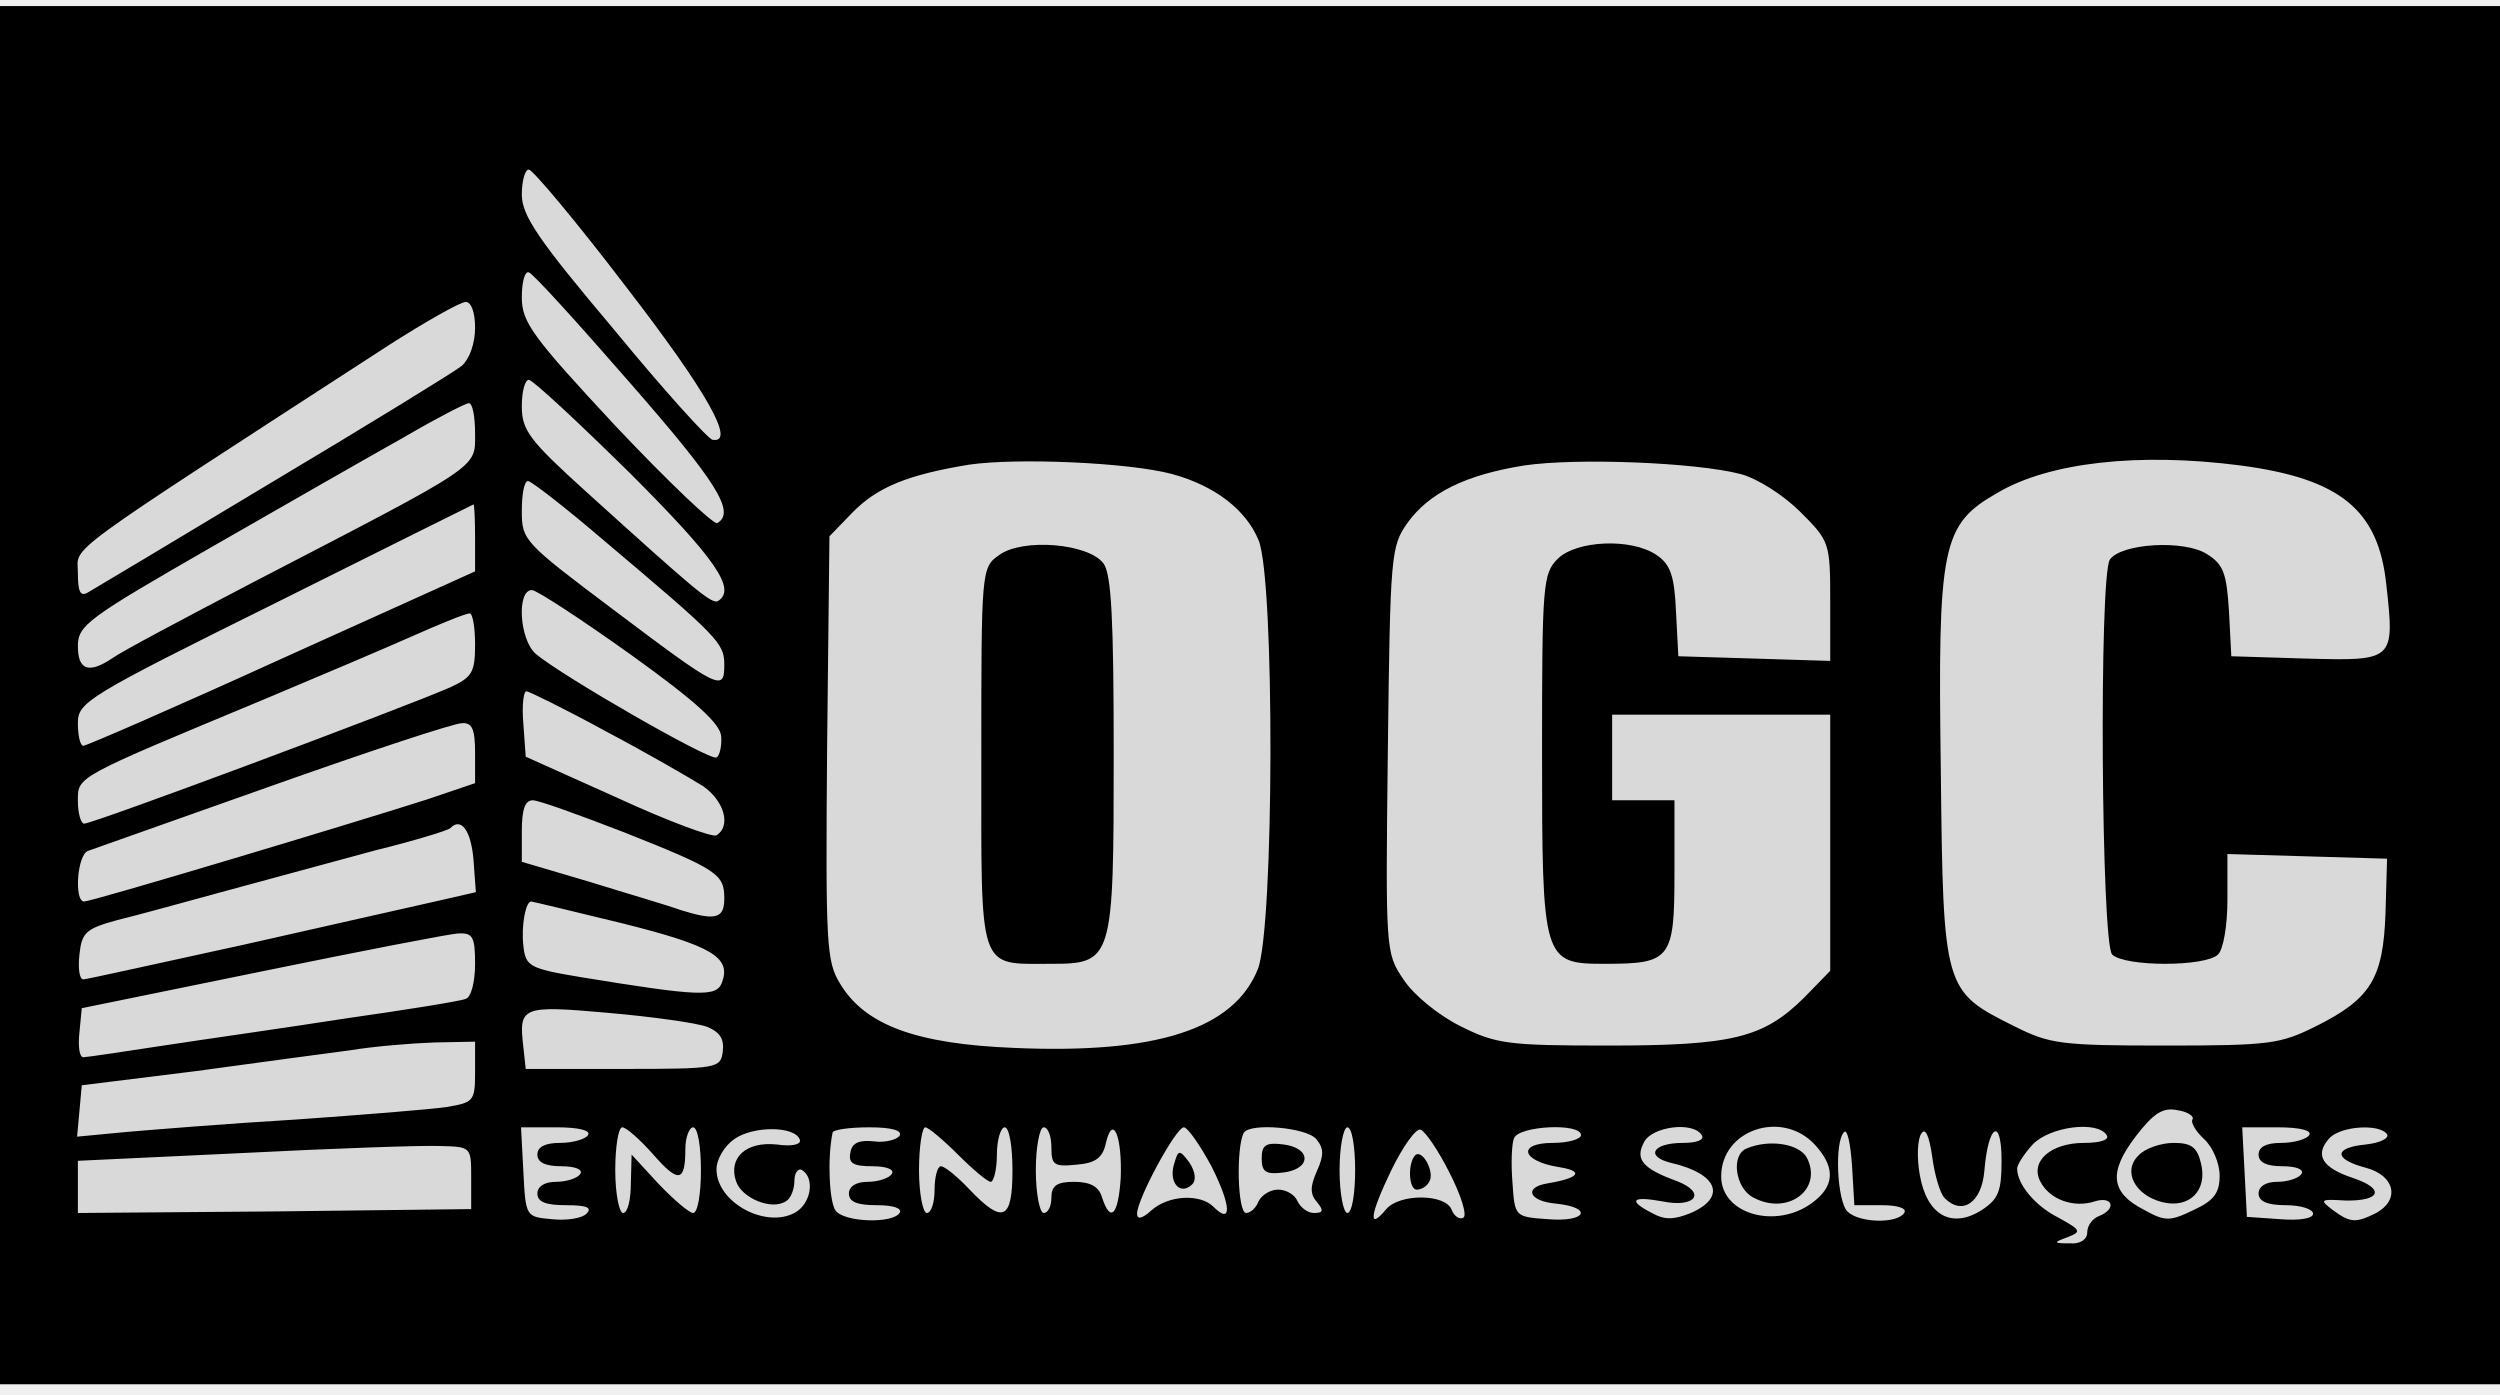
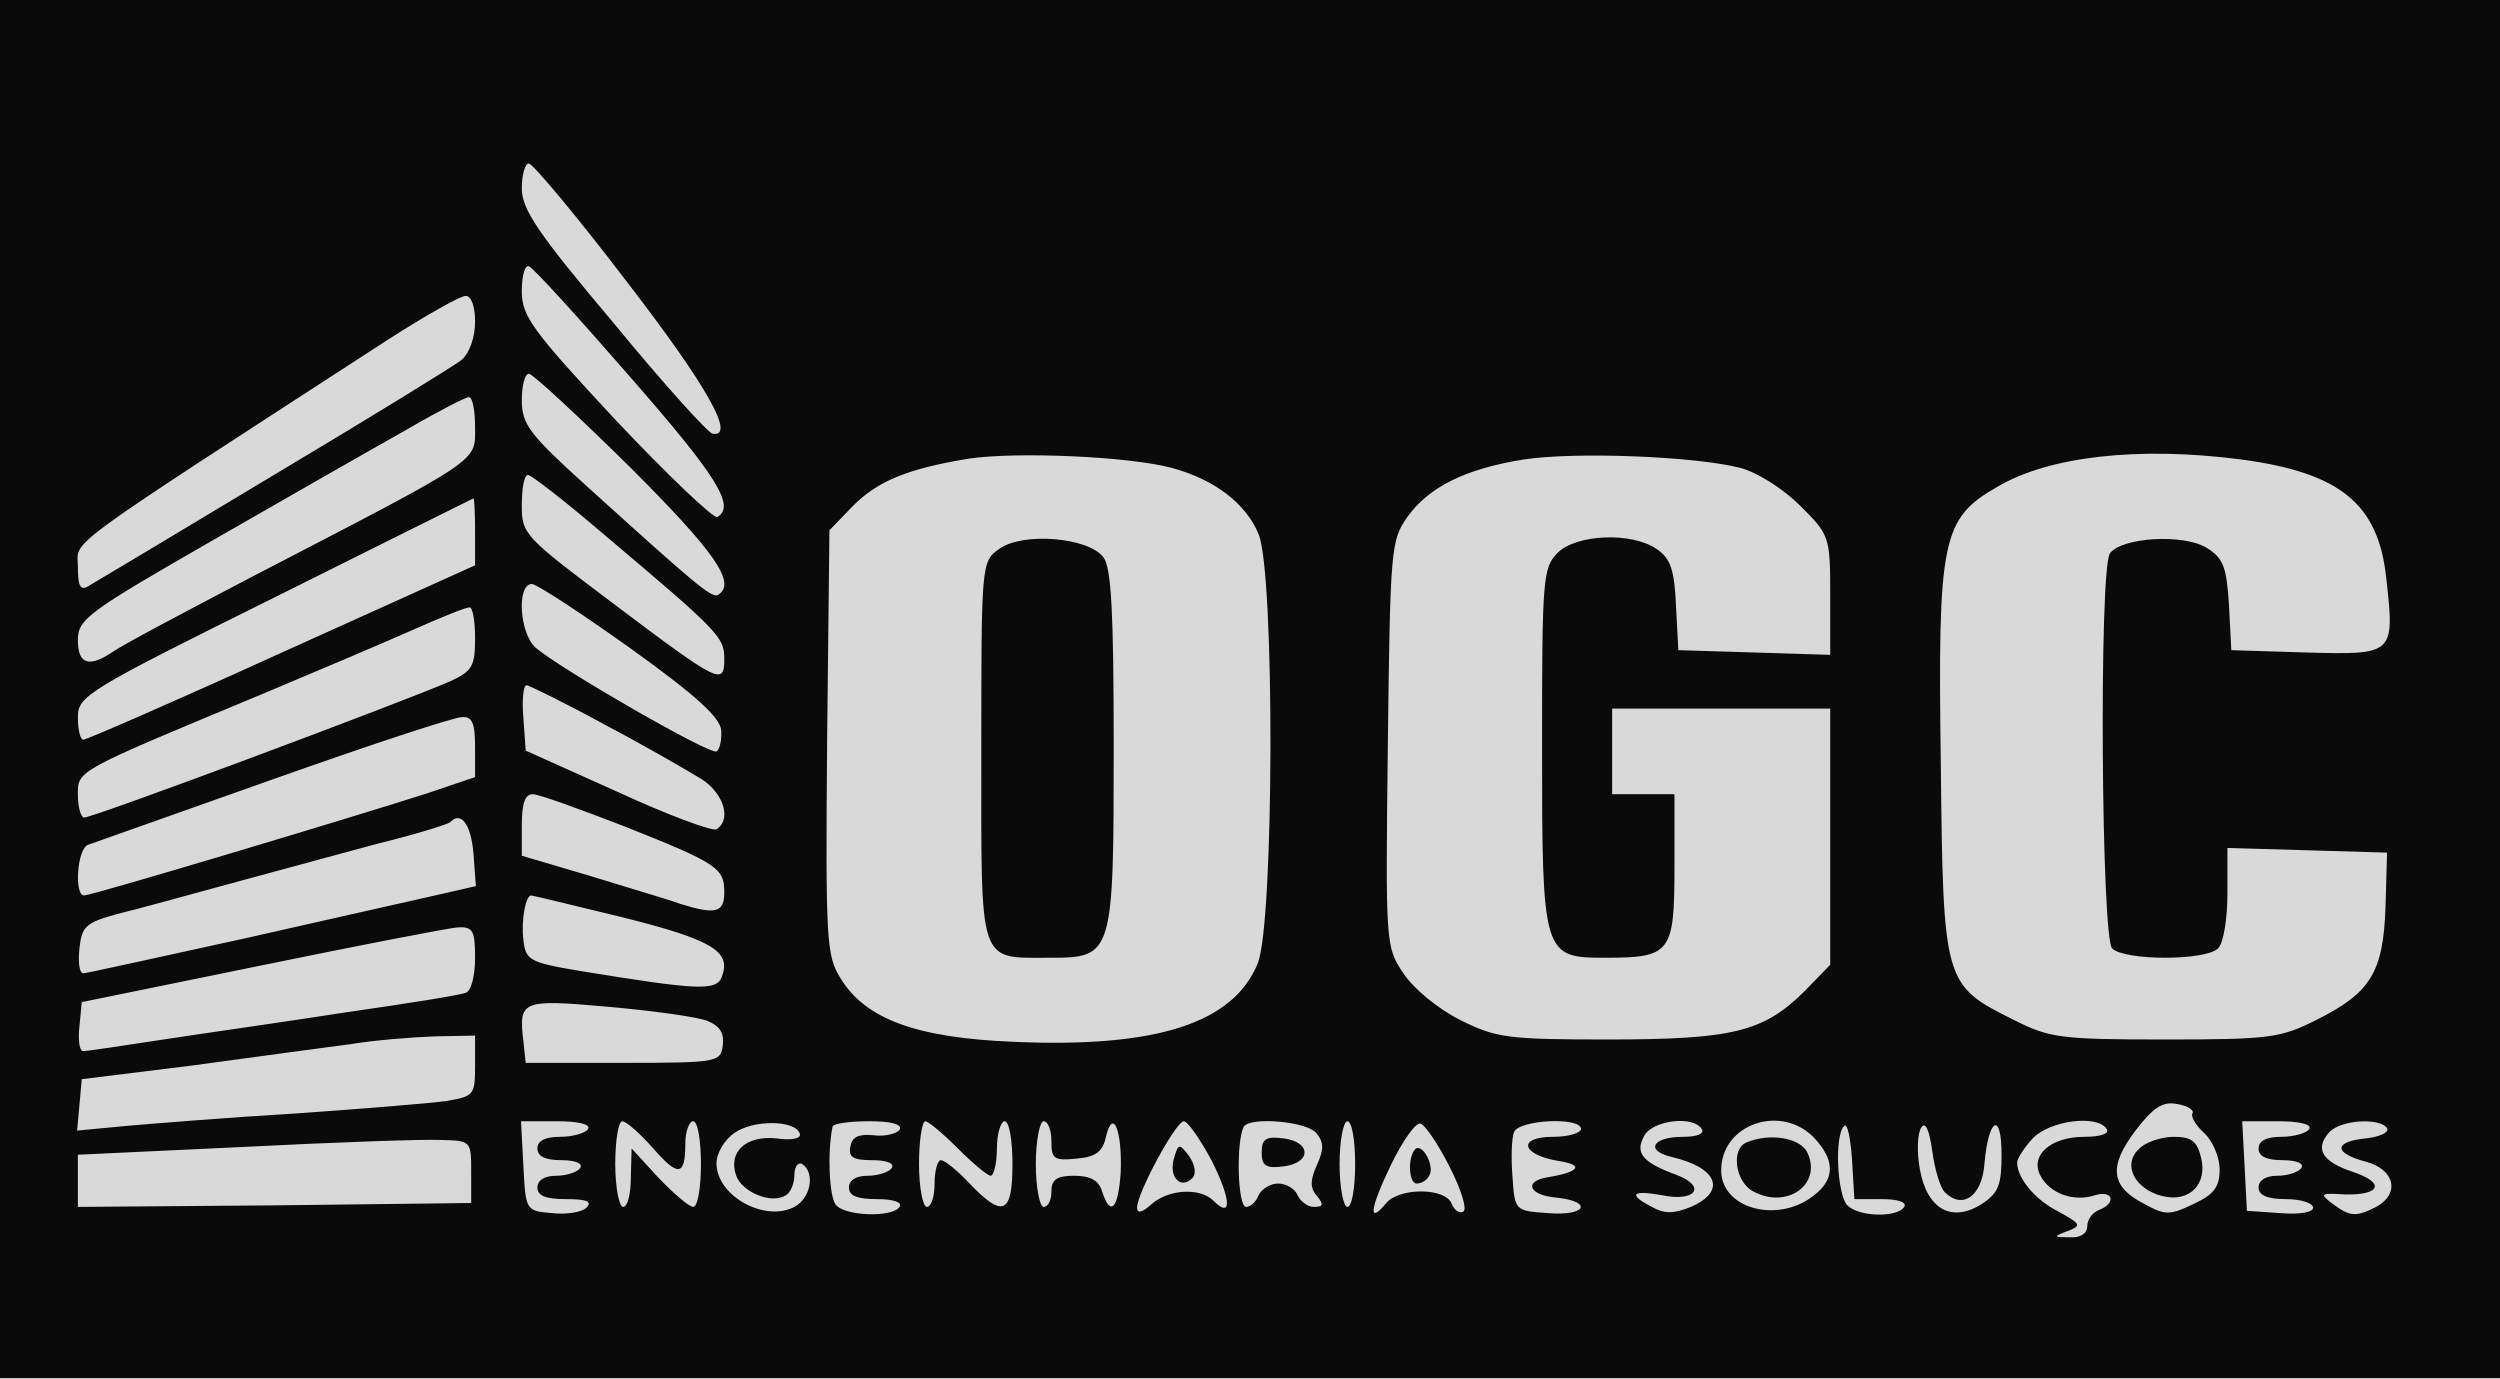
- <svg xmlns="http://www.w3.org/2000/svg" width="156" height="87" viewBox="0 0 156 87" fill="none">
+ <svg xmlns="http://www.w3.org/2000/svg" width="156" height="86" viewBox="0 0 156 86" fill="none">
  <g clip-path="url(#clip0_146_216)">
-     <rect y="0.379" width="156" height="83.085" fill="#D9D9D9" />
-     <path d="M0 43.379V86.379H78H156V43.379V0.379H78H0V43.379ZM39.121 17.968C44.176 24.527 45.925 27.685 44.467 27.442C44.224 27.442 41.406 24.333 38.295 20.543C33.581 14.955 32.561 13.449 32.561 12.137C32.561 11.311 32.755 10.582 32.998 10.582C33.241 10.582 36.011 13.886 39.121 17.968ZM39.316 23.895C44.71 30.066 45.925 31.961 44.759 32.641C44.565 32.787 41.697 30.066 38.441 26.616C33.193 20.98 32.561 20.105 32.561 18.551C32.561 17.579 32.755 16.899 32.998 16.996C33.241 17.044 36.06 20.154 39.316 23.895ZM29.645 20.446C29.645 21.417 29.305 22.389 28.819 22.826C28.333 23.215 23.035 26.47 17.009 30.066C11.032 33.661 5.832 36.771 5.492 36.965C5.006 37.257 4.86 36.917 4.86 35.751C4.86 34.002 3.402 35.07 24.299 21.515C26.583 20.057 28.721 18.842 29.062 18.842C29.402 18.842 29.645 19.474 29.645 20.446ZM39.316 29.531C44.662 34.876 45.974 36.771 44.807 37.5C44.419 37.743 43.252 36.722 36.594 30.698C33.047 27.491 32.561 26.859 32.561 25.353C32.561 24.43 32.755 23.701 32.998 23.701C33.241 23.701 36.06 26.325 39.316 29.531ZM29.645 27.053C29.645 29.24 30.131 28.9 15.794 36.334C11.518 38.569 7.581 40.658 7.047 41.047C5.54 42.067 4.86 41.824 4.86 40.318C4.86 39.006 5.492 38.569 13.267 34.099C17.835 31.475 23.279 28.365 25.271 27.248C27.264 26.082 29.062 25.159 29.256 25.159C29.499 25.159 29.645 26.033 29.645 27.053ZM73.14 29.58C75.813 30.309 77.757 31.815 78.535 33.71C79.555 36.139 79.507 57.955 78.486 60.482C76.979 64.223 72.168 65.778 63.275 65.389C57.2 65.146 53.992 63.98 52.437 61.405C51.563 59.996 51.514 59.024 51.611 46.683L51.757 33.467L53.166 32.009C54.721 30.406 56.617 29.629 60.456 28.997C63.421 28.56 70.419 28.851 73.14 29.58ZM108.617 29.58C109.686 29.872 111.29 30.892 112.359 31.961C114.157 33.759 114.206 33.856 114.206 37.5V41.241L109.492 41.095L104.729 40.95L104.583 38.18C104.486 35.945 104.243 35.216 103.368 34.633C101.813 33.564 98.363 33.71 97.196 34.876C96.273 35.799 96.224 36.48 96.224 46.926C96.224 59.996 96.273 60.142 100.161 60.142C104.243 60.142 104.486 59.85 104.486 54.554V49.938H102.542H100.598V47.266V44.594H107.402H114.206V52.611V60.579L112.553 62.279C110.026 64.757 108.131 65.243 100.355 65.243C94.086 65.243 93.357 65.146 91.121 64.029C89.761 63.348 88.206 62.085 87.574 61.113C86.456 59.461 86.456 59.316 86.602 46.78C86.748 34.585 86.796 34.099 87.817 32.641C89.178 30.746 91.462 29.629 95.106 29.046C98.363 28.56 105.798 28.851 108.617 29.58ZM139.817 29.046C146.037 29.872 148.419 31.815 148.905 36.48C149.439 41.241 149.391 41.241 143.899 41.095L139.234 40.95L139.088 38.131C138.942 35.799 138.748 35.216 137.727 34.585C136.318 33.661 132.333 33.904 131.652 34.925C130.972 36.042 131.118 58.878 131.798 59.559C132.576 60.336 137.63 60.336 138.407 59.559C138.748 59.218 138.991 57.712 138.991 56.157V53.291L143.996 53.437L148.953 53.582L148.856 56.983C148.71 61.065 147.933 62.328 144.531 64.029C142.295 65.146 141.664 65.243 135.103 65.243C128.542 65.243 127.91 65.146 125.675 64.029C121.301 61.842 121.252 61.794 121.107 48.092C120.912 34.002 121.155 32.738 124.654 30.746C127.862 28.851 133.45 28.22 139.817 29.046ZM37.664 33.71C44.856 39.783 45.196 40.123 45.196 41.484C45.196 43.185 44.905 43.039 38.198 37.986C32.706 33.856 32.561 33.71 32.561 31.912C32.561 30.843 32.706 30.017 32.95 30.017C33.144 30.017 35.282 31.669 37.664 33.71ZM29.645 33.564V35.654L17.593 41.095C10.983 44.108 5.394 46.537 5.2 46.537C5.006 46.537 4.86 45.906 4.86 45.128C4.86 43.816 5.394 43.476 17.155 37.646C23.862 34.293 29.451 31.523 29.548 31.475C29.596 31.475 29.645 32.398 29.645 33.564ZM39.364 40.852C43.495 43.816 44.953 45.177 45.002 45.954C45.05 46.537 44.905 47.169 44.71 47.266C44.322 47.509 35.039 42.164 33.435 40.804C32.415 39.929 32.221 36.82 33.193 36.82C33.484 36.82 36.303 38.666 39.364 40.852ZM29.645 40.221C29.645 41.97 29.451 42.261 28.09 42.893C25.077 44.205 5.832 51.396 5.249 51.396C5.054 51.396 4.86 50.764 4.86 49.987C4.86 48.432 4.617 48.578 16.523 43.622C19.877 42.213 24.008 40.464 25.757 39.686C27.506 38.909 29.062 38.277 29.305 38.277C29.499 38.277 29.645 39.152 29.645 40.221ZM37.858 45.663C40.434 47.023 43.106 48.578 43.884 49.064C45.196 49.987 45.634 51.542 44.71 52.125C44.467 52.27 41.697 51.25 38.538 49.792L32.804 47.217L32.658 45.177C32.561 44.059 32.658 43.136 32.852 43.136C32.998 43.136 35.282 44.254 37.858 45.663ZM29.645 46.974V48.869L26.632 49.89C21.772 51.444 5.735 56.255 5.249 56.255C4.617 56.255 4.811 53.339 5.492 53.096C5.783 52.999 10.983 51.153 17.009 49.015C23.035 46.877 28.333 45.128 28.819 45.128C29.451 45.08 29.645 45.468 29.645 46.974ZM38.927 51.93C44.807 54.263 45.196 54.554 45.196 56.06C45.196 57.324 44.662 57.469 42.475 56.789C41.697 56.498 39.17 55.769 36.837 55.04L32.561 53.777V51.882C32.561 50.521 32.755 49.938 33.241 49.938C33.63 49.938 36.157 50.861 38.927 51.93ZM29.548 53.679L29.694 55.672L27.361 56.206C26.097 56.498 20.654 57.712 15.308 58.927C9.963 60.093 5.394 61.113 5.2 61.113C4.957 61.113 4.86 60.433 4.957 59.559C5.103 58.198 5.346 57.955 7.29 57.421C8.505 57.129 11.664 56.255 14.336 55.526C17.009 54.797 21.14 53.679 23.473 53.048C25.854 52.465 27.895 51.833 28.09 51.687C28.77 50.959 29.402 51.833 29.548 53.679ZM38.83 57.615C44.467 59.024 45.634 59.753 45.05 61.308C44.71 62.231 43.641 62.182 36.206 60.968C32.998 60.433 32.804 60.287 32.658 59.024C32.512 57.761 32.804 56.255 33.144 56.255C33.241 56.255 35.817 56.886 38.83 57.615ZM29.645 60.142C29.645 61.259 29.402 62.231 29.062 62.328C28.721 62.474 25.368 63.008 21.626 63.543C17.884 64.126 12.733 64.855 10.206 65.243C7.678 65.632 5.394 65.972 5.2 65.972C4.957 65.972 4.86 65.292 4.957 64.417L5.103 62.911L16.28 60.627C22.452 59.364 27.944 58.295 28.576 58.247C29.499 58.198 29.645 58.441 29.645 60.142ZM44.127 64.077C44.953 64.417 45.196 64.855 45.099 65.632C44.953 66.652 44.807 66.701 38.879 66.701H32.804L32.658 65.341C32.366 62.814 32.512 62.717 37.955 63.203C40.725 63.446 43.495 63.834 44.127 64.077ZM29.645 66.895C29.645 68.742 29.548 68.79 27.847 69.082C26.826 69.228 22.598 69.568 18.467 69.859C14.336 70.102 9.574 70.491 7.873 70.636L4.811 70.928L4.957 69.325L5.103 67.721L12.149 66.847C16.037 66.312 20.411 65.729 21.869 65.535C23.327 65.292 25.708 65.097 27.118 65.049L29.645 65V66.895ZM136.804 69.859C136.707 70.053 136.998 70.588 137.533 71.074C138.067 71.56 138.505 72.58 138.505 73.357C138.505 74.426 138.164 74.912 136.901 75.495C135.394 76.224 135.103 76.224 133.791 75.495C131.701 74.426 131.555 73.163 133.256 70.928C134.374 69.47 134.957 69.082 135.88 69.276C136.512 69.373 136.95 69.665 136.804 69.859ZM36.692 70.831C36.546 71.074 35.768 71.317 34.942 71.317C34.019 71.317 33.533 71.56 33.533 72.046C33.533 72.531 34.019 72.774 35.039 72.774C35.865 72.774 36.4 72.969 36.206 73.26C36.06 73.503 35.379 73.746 34.699 73.746C33.97 73.746 33.533 74.038 33.533 74.475C33.533 75.009 34.067 75.204 35.331 75.204C36.594 75.204 36.983 75.35 36.594 75.738C36.303 76.03 35.331 76.175 34.456 76.078C32.804 75.933 32.804 75.933 32.658 73.115L32.512 70.345H34.748C36.108 70.345 36.886 70.539 36.692 70.831ZM40.725 71.997C42.329 73.843 42.766 73.795 42.766 71.706C42.766 70.977 43.009 70.345 43.252 70.345C43.544 70.345 43.738 71.56 43.738 73.017C43.738 74.475 43.544 75.69 43.252 75.69C43.009 75.69 42.037 74.864 41.065 73.843L39.413 72.046L39.364 73.843C39.364 74.864 39.17 75.69 38.879 75.69C38.636 75.69 38.392 74.475 38.392 73.017C38.392 71.56 38.587 70.345 38.83 70.345C39.073 70.345 39.899 71.074 40.725 71.997ZM49.91 71.122C50.008 71.414 49.424 71.56 48.452 71.414C46.557 71.22 45.439 72.24 45.925 73.698C46.265 74.766 48.161 75.544 49.035 74.961C49.327 74.815 49.57 74.232 49.57 73.698C49.57 73.163 49.813 72.872 50.056 73.017C50.882 73.552 50.591 75.155 49.57 75.69C47.723 76.661 44.71 75.009 44.71 72.969C44.71 72.337 45.196 71.511 45.828 71.074C46.994 70.248 49.619 70.248 49.91 71.122ZM56.131 70.879C55.936 71.122 55.208 71.317 54.527 71.22C53.604 71.122 53.166 71.317 53.069 71.9C52.923 72.58 53.215 72.774 54.43 72.774C55.305 72.774 55.839 72.969 55.645 73.26C55.499 73.503 54.819 73.746 54.138 73.746C53.409 73.746 52.972 74.038 52.972 74.475C52.972 75.009 53.507 75.204 54.721 75.204C55.742 75.204 56.325 75.398 56.131 75.69C55.694 76.37 52.68 76.273 52.146 75.544C51.757 75.058 51.611 72.337 51.951 70.685C51.951 70.491 53.021 70.345 54.236 70.345C55.645 70.345 56.325 70.539 56.131 70.879ZM59.776 72.046C60.699 72.969 61.622 73.746 61.817 73.746C62.011 73.746 62.206 72.969 62.206 72.046C62.206 71.122 62.449 70.345 62.692 70.345C62.983 70.345 63.178 71.56 63.178 73.017C63.178 76.127 62.594 76.418 60.505 74.232C59.727 73.406 58.95 72.774 58.706 72.774C58.512 72.774 58.318 73.406 58.318 74.232C58.318 75.009 58.123 75.69 57.832 75.69C57.589 75.69 57.346 74.475 57.346 73.017C57.346 71.56 57.54 70.345 57.735 70.345C57.929 70.345 58.852 71.122 59.776 72.046ZM65.608 71.608C65.608 72.677 65.753 72.823 67.163 72.677C68.378 72.58 68.815 72.24 69.009 71.317C69.447 69.47 70.03 70.928 69.933 73.503C69.787 75.787 69.301 76.37 68.766 74.718C68.572 74.038 68.037 73.746 67.017 73.746C65.948 73.746 65.608 73.989 65.608 74.718C65.608 75.252 65.413 75.69 65.121 75.69C64.879 75.69 64.635 74.475 64.635 73.017C64.635 71.56 64.879 70.345 65.121 70.345C65.413 70.345 65.608 70.928 65.608 71.608ZM75.619 72.823C76.834 75.252 76.882 76.467 75.716 75.301C74.89 74.475 72.897 74.572 71.828 75.544C71.293 76.03 70.953 76.127 70.953 75.738C70.953 74.815 73.383 70.345 73.869 70.345C74.112 70.345 74.89 71.463 75.619 72.823ZM82.131 71.074C82.617 71.657 82.617 72.094 82.179 73.066C81.742 74.038 81.742 74.523 82.179 75.009C82.617 75.544 82.568 75.69 81.985 75.69C81.596 75.69 81.159 75.35 80.965 74.961C80.819 74.572 80.284 74.232 79.749 74.232C79.263 74.232 78.729 74.572 78.535 74.961C78.389 75.35 78.049 75.69 77.757 75.69C77.222 75.69 77.125 71.608 77.611 70.685C78 70.053 81.499 70.345 82.131 71.074ZM84.561 73.017C84.561 74.475 84.366 75.69 84.075 75.69C83.832 75.69 83.589 74.475 83.589 73.017C83.589 71.56 83.832 70.345 84.075 70.345C84.366 70.345 84.561 71.56 84.561 73.017ZM90.441 73.163C91.17 74.572 91.559 75.835 91.316 75.981C91.073 76.127 90.733 75.884 90.587 75.495C90.198 74.475 87.331 74.475 86.505 75.447C85.338 76.856 85.484 75.787 86.796 73.066C87.525 71.56 88.351 70.394 88.643 70.491C88.935 70.588 89.761 71.803 90.441 73.163ZM98.654 70.831C98.654 71.074 97.877 71.317 96.905 71.317C94.669 71.317 94.912 72.434 97.245 72.823C98.849 73.066 98.606 73.503 96.564 73.843C95.058 74.086 95.398 74.961 97.099 75.107C99.432 75.35 98.994 76.273 96.613 76.078C94.523 75.933 94.523 75.933 94.378 73.795C94.28 72.629 94.329 71.365 94.475 71.025C94.766 70.248 98.654 70.053 98.654 70.831ZM106.187 70.831C106.381 71.122 105.895 71.317 105.021 71.317C103.077 71.317 102.639 72.191 104.34 72.58C107.207 73.26 107.742 74.718 105.507 75.69C104.437 76.127 103.854 76.127 103.077 75.69C101.57 74.912 101.813 74.621 103.708 74.961C105.798 75.398 106.527 74.426 104.632 73.698C102.493 72.92 102.007 72.337 102.591 71.268C103.077 70.296 105.652 69.956 106.187 70.831ZM113.234 71.414C114.449 72.726 114.497 73.843 113.379 74.815C111.144 76.807 107.402 75.884 107.402 73.406C107.402 70.491 111.193 69.228 113.234 71.414ZM117.413 75.204C118.434 75.204 119.017 75.398 118.822 75.69C118.385 76.37 116.004 76.321 115.275 75.593C114.643 74.961 114.449 71.22 115.08 70.636C115.275 70.442 115.469 71.365 115.566 72.726L115.712 75.204H117.413ZM121.35 74.766C122.467 75.884 123.682 75.009 123.828 73.017C124.071 70.151 124.897 69.665 124.897 72.434C124.897 74.329 124.703 74.815 123.682 75.495C121.787 76.71 120.232 75.835 119.794 73.309C119.6 72.24 119.649 71.074 119.892 70.734C120.135 70.345 120.378 70.831 120.572 72.191C120.718 73.309 121.058 74.475 121.35 74.766ZM131.458 70.831C131.652 71.122 131.069 71.317 130.049 71.317C127.959 71.317 126.647 72.483 127.327 73.746C127.91 74.864 129.417 75.398 130.729 74.961C131.847 74.621 132.09 75.447 130.972 75.884C130.583 76.03 130.243 76.467 130.243 76.904C130.243 77.342 129.806 77.633 129.174 77.585C128.105 77.585 128.105 77.536 129.028 77.196C129.903 76.856 129.854 76.759 128.445 75.981C126.987 75.252 125.869 73.892 125.869 72.92C125.869 72.677 126.307 71.997 126.841 71.414C127.91 70.296 130.875 69.908 131.458 70.831ZM144.093 70.831C143.948 71.074 143.17 71.317 142.344 71.317C141.421 71.317 140.935 71.56 140.935 72.046C140.935 72.531 141.421 72.774 142.441 72.774C143.267 72.774 143.802 72.969 143.607 73.26C143.462 73.503 142.781 73.746 142.101 73.746C141.372 73.746 140.935 74.038 140.935 74.475C140.935 74.961 141.469 75.204 142.636 75.204C143.559 75.204 144.336 75.447 144.336 75.738C144.336 76.03 143.51 76.175 142.295 76.078L140.206 75.933L140.06 73.115L139.914 70.345H142.15C143.51 70.345 144.288 70.539 144.093 70.831ZM148.953 70.782C149.099 71.025 148.516 71.317 147.641 71.414C145.6 71.608 145.6 72.337 147.641 72.872C149.439 73.357 149.779 74.864 148.273 75.69C147.009 76.321 146.669 76.321 145.551 75.495C144.725 74.864 144.774 74.815 146.329 74.912C148.564 74.961 148.856 74.183 146.815 73.503C144.92 72.872 144.434 72.094 145.308 71.074C145.989 70.248 148.516 70.102 148.953 70.782ZM29.402 73.503V75.447L17.155 75.593L4.86 75.69V74.038V72.434L15.163 71.948C20.849 71.657 26.389 71.463 27.458 71.511C29.402 71.56 29.402 71.56 29.402 73.503Z" fill="black" />
-     <path d="M62.351 34.633C61.234 35.41 61.234 35.556 61.234 47.266C61.234 60.773 60.991 60.142 65.559 60.142C69.447 60.142 69.495 59.947 69.495 47.023C69.495 38.617 69.35 35.848 68.864 35.168C67.94 33.904 63.809 33.564 62.351 34.633Z" fill="black" />
-     <path d="M133.45 72.094C132.43 73.066 133.207 74.572 134.908 75.009C136.609 75.447 137.776 74.281 137.338 72.58C137.095 71.56 136.707 71.317 135.637 71.317C134.86 71.317 133.839 71.657 133.45 72.094Z" fill="black" />
-     <path d="M73.237 72.726C72.946 73.843 73.675 74.621 74.404 73.892C74.647 73.649 74.598 73.115 74.209 72.531C73.578 71.706 73.529 71.706 73.237 72.726Z" fill="black" />
-     <path d="M78.729 72.288C78.729 73.115 78.972 73.309 80.09 73.163C80.867 73.066 81.402 72.726 81.402 72.288C81.402 71.851 80.867 71.511 80.09 71.414C78.972 71.268 78.729 71.463 78.729 72.288Z" fill="black" />
-     <path d="M88.303 72.094C87.817 72.629 87.914 74.232 88.4 74.232C88.692 74.232 89.032 74.038 89.178 73.746C89.566 73.163 88.74 71.657 88.303 72.094Z" fill="black" />
-     <path d="M109.006 71.657C107.985 72.046 108.277 74.135 109.394 74.718C111.533 75.884 113.768 74.232 112.748 72.24C112.262 71.365 110.415 71.074 109.006 71.657Z" fill="black" />
+     <rect width="156" height="83.085" fill="#D9D9D9" />
+     <path d="M0 43V86H78H156V43V0H78H0V43ZM39.121 17.589C44.176 24.148 45.925 27.306 44.467 27.063C44.224 27.063 41.406 23.954 38.295 20.164C33.581 14.576 32.561 13.07 32.561 11.758C32.561 10.932 32.755 10.203 32.998 10.203C33.241 10.203 36.011 13.507 39.121 17.589ZM39.316 23.516C44.71 29.687 45.925 31.582 44.759 32.262C44.565 32.408 41.697 29.687 38.441 26.237C33.193 20.601 32.561 19.727 32.561 18.172C32.561 17.2 32.755 16.52 32.998 16.617C33.241 16.666 36.06 19.775 39.316 23.516ZM29.645 20.067C29.645 21.038 29.305 22.01 28.819 22.448C28.333 22.836 23.035 26.091 17.009 29.687C11.032 33.282 5.832 36.392 5.492 36.586C5.006 36.878 4.86 36.538 4.86 35.372C4.86 33.623 3.402 34.691 24.299 21.136C26.583 19.678 28.721 18.463 29.062 18.463C29.402 18.463 29.645 19.095 29.645 20.067ZM39.316 29.152C44.662 34.497 45.974 36.392 44.807 37.121C44.419 37.364 43.252 36.343 36.594 30.319C33.047 27.112 32.561 26.48 32.561 24.974C32.561 24.051 32.755 23.322 32.998 23.322C33.241 23.322 36.06 25.946 39.316 29.152ZM29.645 26.675C29.645 28.861 30.131 28.521 15.794 35.955C11.518 38.19 7.581 40.279 7.047 40.668C5.54 41.688 4.86 41.445 4.86 39.939C4.86 38.627 5.492 38.19 13.267 33.72C17.835 31.096 23.279 27.986 25.271 26.869C27.264 25.703 29.062 24.78 29.256 24.78C29.499 24.78 29.645 25.654 29.645 26.675ZM73.14 29.201C75.813 29.93 77.757 31.436 78.535 33.331C79.555 35.761 79.507 57.576 78.486 60.103C76.979 63.844 72.168 65.399 63.275 65.01C57.2 64.767 53.992 63.601 52.437 61.026C51.563 59.617 51.514 58.645 51.611 46.304L51.757 33.088L53.166 31.631C54.721 30.027 56.617 29.25 60.456 28.618C63.421 28.181 70.419 28.472 73.14 29.201ZM108.617 29.201C109.686 29.493 111.29 30.513 112.359 31.582C114.157 33.38 114.206 33.477 114.206 37.121V40.862L109.492 40.716L104.729 40.571L104.583 37.801C104.486 35.566 104.243 34.837 103.368 34.254C101.813 33.185 98.363 33.331 97.196 34.497C96.273 35.42 96.224 36.101 96.224 46.547C96.224 59.617 96.273 59.763 100.161 59.763C104.243 59.763 104.486 59.471 104.486 54.175V49.559H102.542H100.598V46.887V44.215H107.402H114.206V52.232V60.2L112.553 61.901C110.026 64.379 108.131 64.864 100.355 64.864C94.086 64.864 93.357 64.767 91.121 63.65C89.761 62.969 88.206 61.706 87.574 60.734C86.456 59.083 86.456 58.937 86.602 46.401C86.748 34.206 86.796 33.72 87.817 32.262C89.178 30.367 91.462 29.25 95.106 28.667C98.363 28.181 105.798 28.472 108.617 29.201ZM139.817 28.667C146.037 29.493 148.419 31.436 148.905 36.101C149.439 40.862 149.391 40.862 143.899 40.716L139.234 40.571L139.088 37.752C138.942 35.42 138.748 34.837 137.727 34.206C136.318 33.282 132.333 33.525 131.652 34.546C130.972 35.663 131.118 58.499 131.798 59.18C132.576 59.957 137.63 59.957 138.407 59.18C138.748 58.84 138.991 57.333 138.991 55.779V52.912L143.996 53.058L148.953 53.203L148.856 56.605C148.71 60.686 147.933 61.949 144.531 63.65C142.295 64.767 141.664 64.864 135.103 64.864C128.542 64.864 127.91 64.767 125.675 63.65C121.301 61.463 121.252 61.415 121.107 47.713C120.912 33.623 121.155 32.359 124.654 30.367C127.862 28.472 133.45 27.841 139.817 28.667ZM37.664 33.331C44.856 39.404 45.196 39.745 45.196 41.105C45.196 42.806 44.905 42.66 38.198 37.607C32.706 33.477 32.561 33.331 32.561 31.533C32.561 30.464 32.706 29.638 32.95 29.638C33.144 29.638 35.282 31.29 37.664 33.331ZM29.645 33.185V35.275L17.593 40.716C10.983 43.729 5.394 46.158 5.2 46.158C5.006 46.158 4.86 45.527 4.86 44.749C4.86 43.437 5.394 43.097 17.155 37.267C23.862 33.914 29.451 31.145 29.548 31.096C29.596 31.096 29.645 32.019 29.645 33.185ZM39.364 40.473C43.495 43.437 44.953 44.798 45.002 45.575C45.05 46.158 44.905 46.79 44.71 46.887C44.322 47.13 35.039 41.785 33.435 40.425C32.415 39.55 32.221 36.441 33.193 36.441C33.484 36.441 36.303 38.287 39.364 40.473ZM29.645 39.842C29.645 41.591 29.451 41.883 28.09 42.514C25.077 43.826 5.832 51.017 5.249 51.017C5.054 51.017 4.86 50.385 4.86 49.608C4.86 48.053 4.617 48.199 16.523 43.243C19.877 41.834 24.008 40.085 25.757 39.307C27.506 38.53 29.062 37.898 29.305 37.898C29.499 37.898 29.645 38.773 29.645 39.842ZM37.858 45.284C40.434 46.644 43.106 48.199 43.884 48.685C45.196 49.608 45.634 51.163 44.71 51.746C44.467 51.892 41.697 50.871 38.538 49.414L32.804 46.838L32.658 44.798C32.561 43.68 32.658 42.757 32.852 42.757C32.998 42.757 35.282 43.875 37.858 45.284ZM29.645 46.596V48.49L26.632 49.511C21.772 51.066 5.735 55.876 5.249 55.876C4.617 55.876 4.811 52.961 5.492 52.718C5.783 52.62 10.983 50.774 17.009 48.636C23.035 46.498 28.333 44.749 28.819 44.749C29.451 44.701 29.645 45.089 29.645 46.596ZM38.927 51.551C44.807 53.884 45.196 54.175 45.196 55.681C45.196 56.945 44.662 57.09 42.475 56.41C41.697 56.119 39.17 55.39 36.837 54.661L32.561 53.398V51.503C32.561 50.142 32.755 49.559 33.241 49.559C33.63 49.559 36.157 50.483 38.927 51.551ZM29.548 53.301L29.694 55.293L27.361 55.827C26.097 56.119 20.654 57.333 15.308 58.548C9.963 59.714 5.394 60.734 5.2 60.734C4.957 60.734 4.86 60.054 4.957 59.18C5.103 57.819 5.346 57.576 7.29 57.042C8.505 56.75 11.664 55.876 14.336 55.147C17.009 54.418 21.14 53.301 23.473 52.669C25.854 52.086 27.895 51.454 28.09 51.309C28.77 50.58 29.402 51.454 29.548 53.301ZM38.83 57.236C44.467 58.645 45.634 59.374 45.05 60.929C44.71 61.852 43.641 61.803 36.206 60.589C32.998 60.054 32.804 59.908 32.658 58.645C32.512 57.382 32.804 55.876 33.144 55.876C33.241 55.876 35.817 56.507 38.83 57.236ZM29.645 59.763C29.645 60.88 29.402 61.852 29.062 61.949C28.721 62.095 25.368 62.629 21.626 63.164C17.884 63.747 12.733 64.476 10.206 64.864C7.678 65.253 5.394 65.593 5.2 65.593C4.957 65.593 4.86 64.913 4.957 64.038L5.103 62.532L16.28 60.249C22.452 58.985 27.944 57.916 28.576 57.868C29.499 57.819 29.645 58.062 29.645 59.763ZM44.127 63.698C44.953 64.038 45.196 64.476 45.099 65.253C44.953 66.273 44.807 66.322 38.879 66.322H32.804L32.658 64.962C32.366 62.435 32.512 62.338 37.955 62.824C40.725 63.067 43.495 63.455 44.127 63.698ZM29.645 66.516C29.645 68.363 29.548 68.411 27.847 68.703C26.826 68.849 22.598 69.189 18.467 69.48C14.336 69.723 9.574 70.112 7.873 70.258L4.811 70.549L4.957 68.946L5.103 67.342L12.149 66.468C16.037 65.933 20.411 65.35 21.869 65.156C23.327 64.913 25.708 64.719 27.118 64.67L29.645 64.621V66.516ZM136.804 69.48C136.707 69.675 136.998 70.209 137.533 70.695C138.067 71.181 138.505 72.201 138.505 72.978C138.505 74.047 138.164 74.533 136.901 75.116C135.394 75.845 135.103 75.845 133.791 75.116C131.701 74.047 131.555 72.784 133.256 70.549C134.374 69.091 134.957 68.703 135.88 68.897C136.512 68.994 136.95 69.286 136.804 69.48ZM36.692 70.452C36.546 70.695 35.768 70.938 34.942 70.938C34.019 70.938 33.533 71.181 33.533 71.667C33.533 72.153 34.019 72.395 35.039 72.395C35.865 72.395 36.4 72.59 36.206 72.881C36.06 73.124 35.379 73.367 34.699 73.367C33.97 73.367 33.533 73.659 33.533 74.096C33.533 74.63 34.067 74.825 35.331 74.825C36.594 74.825 36.983 74.971 36.594 75.359C36.303 75.651 35.331 75.797 34.456 75.699C32.804 75.554 32.804 75.554 32.658 72.736L32.512 69.966H34.748C36.108 69.966 36.886 70.16 36.692 70.452ZM40.725 71.618C42.329 73.464 42.766 73.416 42.766 71.327C42.766 70.598 43.009 69.966 43.252 69.966C43.544 69.966 43.738 71.181 43.738 72.638C43.738 74.096 43.544 75.311 43.252 75.311C43.009 75.311 42.037 74.485 41.065 73.464L39.413 71.667L39.364 73.464C39.364 74.485 39.17 75.311 38.879 75.311C38.636 75.311 38.392 74.096 38.392 72.638C38.392 71.181 38.587 69.966 38.83 69.966C39.073 69.966 39.899 70.695 40.725 71.618ZM49.91 70.743C50.008 71.035 49.424 71.181 48.452 71.035C46.557 70.841 45.439 71.861 45.925 73.319C46.265 74.388 48.161 75.165 49.035 74.582C49.327 74.436 49.57 73.853 49.57 73.319C49.57 72.784 49.813 72.493 50.056 72.638C50.882 73.173 50.591 74.776 49.57 75.311C47.723 76.282 44.71 74.63 44.71 72.59C44.71 71.958 45.196 71.132 45.828 70.695C46.994 69.869 49.619 69.869 49.91 70.743ZM56.131 70.501C55.936 70.743 55.208 70.938 54.527 70.841C53.604 70.743 53.166 70.938 53.069 71.521C52.923 72.201 53.215 72.395 54.43 72.395C55.305 72.395 55.839 72.59 55.645 72.881C55.499 73.124 54.819 73.367 54.138 73.367C53.409 73.367 52.972 73.659 52.972 74.096C52.972 74.63 53.507 74.825 54.721 74.825C55.742 74.825 56.325 75.019 56.131 75.311C55.694 75.991 52.68 75.894 52.146 75.165C51.757 74.679 51.611 71.958 51.951 70.306C51.951 70.112 53.021 69.966 54.236 69.966C55.645 69.966 56.325 70.16 56.131 70.501ZM59.776 71.667C60.699 72.59 61.622 73.367 61.817 73.367C62.011 73.367 62.206 72.59 62.206 71.667C62.206 70.743 62.449 69.966 62.692 69.966C62.983 69.966 63.178 71.181 63.178 72.638C63.178 75.748 62.594 76.04 60.505 73.853C59.727 73.027 58.95 72.395 58.706 72.395C58.512 72.395 58.318 73.027 58.318 73.853C58.318 74.63 58.123 75.311 57.832 75.311C57.589 75.311 57.346 74.096 57.346 72.638C57.346 71.181 57.54 69.966 57.735 69.966C57.929 69.966 58.852 70.743 59.776 71.667ZM65.608 71.229C65.608 72.298 65.753 72.444 67.163 72.298C68.378 72.201 68.815 71.861 69.009 70.938C69.447 69.091 70.03 70.549 69.933 73.124C69.787 75.408 69.301 75.991 68.766 74.339C68.572 73.659 68.037 73.367 67.017 73.367C65.948 73.367 65.608 73.61 65.608 74.339C65.608 74.873 65.413 75.311 65.121 75.311C64.879 75.311 64.635 74.096 64.635 72.638C64.635 71.181 64.879 69.966 65.121 69.966C65.413 69.966 65.608 70.549 65.608 71.229ZM75.619 72.444C76.834 74.873 76.882 76.088 75.716 74.922C74.89 74.096 72.897 74.193 71.828 75.165C71.293 75.651 70.953 75.748 70.953 75.359C70.953 74.436 73.383 69.966 73.869 69.966C74.112 69.966 74.89 71.084 75.619 72.444ZM82.131 70.695C82.617 71.278 82.617 71.715 82.179 72.687C81.742 73.659 81.742 74.145 82.179 74.63C82.617 75.165 82.568 75.311 81.985 75.311C81.596 75.311 81.159 74.971 80.965 74.582C80.819 74.193 80.284 73.853 79.749 73.853C79.263 73.853 78.729 74.193 78.535 74.582C78.389 74.971 78.049 75.311 77.757 75.311C77.222 75.311 77.125 71.229 77.611 70.306C78 69.675 81.499 69.966 82.131 70.695ZM84.561 72.638C84.561 74.096 84.366 75.311 84.075 75.311C83.832 75.311 83.589 74.096 83.589 72.638C83.589 71.181 83.832 69.966 84.075 69.966C84.366 69.966 84.561 71.181 84.561 72.638ZM90.441 72.784C91.17 74.193 91.559 75.457 91.316 75.602C91.073 75.748 90.733 75.505 90.587 75.116C90.198 74.096 87.331 74.096 86.505 75.068C85.338 76.477 85.484 75.408 86.796 72.687C87.525 71.181 88.351 70.015 88.643 70.112C88.935 70.209 89.761 71.424 90.441 72.784ZM98.654 70.452C98.654 70.695 97.877 70.938 96.905 70.938C94.669 70.938 94.912 72.055 97.245 72.444C98.849 72.687 98.606 73.124 96.564 73.464C95.058 73.707 95.398 74.582 97.099 74.728C99.432 74.971 98.994 75.894 96.613 75.699C94.523 75.554 94.523 75.554 94.378 73.416C94.28 72.25 94.329 70.986 94.475 70.646C94.766 69.869 98.654 69.675 98.654 70.452ZM106.187 70.452C106.381 70.743 105.895 70.938 105.021 70.938C103.077 70.938 102.639 71.812 104.34 72.201C107.207 72.881 107.742 74.339 105.507 75.311C104.437 75.748 103.854 75.748 103.077 75.311C101.57 74.533 101.813 74.242 103.708 74.582C105.798 75.019 106.527 74.047 104.632 73.319C102.493 72.541 102.007 71.958 102.591 70.889C103.077 69.918 105.652 69.577 106.187 70.452ZM113.234 71.035C114.449 72.347 114.497 73.464 113.379 74.436C111.144 76.428 107.402 75.505 107.402 73.027C107.402 70.112 111.193 68.849 113.234 71.035ZM117.413 74.825C118.434 74.825 119.017 75.019 118.822 75.311C118.385 75.991 116.004 75.942 115.275 75.214C114.643 74.582 114.449 70.841 115.08 70.258C115.275 70.063 115.469 70.986 115.566 72.347L115.712 74.825H117.413ZM121.35 74.388C122.467 75.505 123.682 74.63 123.828 72.638C124.071 69.772 124.897 69.286 124.897 72.055C124.897 73.95 124.703 74.436 123.682 75.116C121.787 76.331 120.232 75.457 119.794 72.93C119.6 71.861 119.649 70.695 119.892 70.355C120.135 69.966 120.378 70.452 120.572 71.812C120.718 72.93 121.058 74.096 121.35 74.388ZM131.458 70.452C131.652 70.743 131.069 70.938 130.049 70.938C127.959 70.938 126.647 72.104 127.327 73.367C127.91 74.485 129.417 75.019 130.729 74.582C131.847 74.242 132.09 75.068 130.972 75.505C130.583 75.651 130.243 76.088 130.243 76.525C130.243 76.963 129.806 77.254 129.174 77.206C128.105 77.206 128.105 77.157 129.028 76.817C129.903 76.477 129.854 76.38 128.445 75.602C126.987 74.873 125.869 73.513 125.869 72.541C125.869 72.298 126.307 71.618 126.841 71.035C127.91 69.918 130.875 69.529 131.458 70.452ZM144.093 70.452C143.948 70.695 143.17 70.938 142.344 70.938C141.421 70.938 140.935 71.181 140.935 71.667C140.935 72.153 141.421 72.395 142.441 72.395C143.267 72.395 143.802 72.59 143.607 72.881C143.462 73.124 142.781 73.367 142.101 73.367C141.372 73.367 140.935 73.659 140.935 74.096C140.935 74.582 141.469 74.825 142.636 74.825C143.559 74.825 144.336 75.068 144.336 75.359C144.336 75.651 143.51 75.797 142.295 75.699L140.206 75.554L140.06 72.736L139.914 69.966H142.15C143.51 69.966 144.288 70.16 144.093 70.452ZM148.953 70.403C149.099 70.646 148.516 70.938 147.641 71.035C145.6 71.229 145.6 71.958 147.641 72.493C149.439 72.978 149.779 74.485 148.273 75.311C147.009 75.942 146.669 75.942 145.551 75.116C144.725 74.485 144.774 74.436 146.329 74.533C148.564 74.582 148.856 73.805 146.815 73.124C144.92 72.493 144.434 71.715 145.308 70.695C145.989 69.869 148.516 69.723 148.953 70.403ZM29.402 73.124V75.068L17.155 75.214L4.86 75.311V73.659V72.055L15.163 71.57C20.849 71.278 26.389 71.084 27.458 71.132C29.402 71.181 29.402 71.181 29.402 73.124Z" fill="#0a0a0a" />
+     <path d="M62.351 34.254C61.234 35.032 61.234 35.177 61.234 46.887C61.234 60.394 60.991 59.763 65.559 59.763C69.447 59.763 69.495 59.568 69.495 46.644C69.495 38.238 69.35 35.469 68.864 34.789C67.94 33.525 63.809 33.185 62.351 34.254Z" fill="#0a0a0a" />
+     <path d="M133.45 71.715C132.43 72.687 133.207 74.193 134.908 74.63C136.609 75.068 137.776 73.902 137.338 72.201C137.095 71.181 136.707 70.938 135.637 70.938C134.86 70.938 133.839 71.278 133.45 71.715Z" fill="#0a0a0a" />
+     <path d="M73.237 72.347C72.946 73.464 73.675 74.242 74.404 73.513C74.647 73.27 74.598 72.736 74.209 72.153C73.578 71.327 73.529 71.327 73.237 72.347Z" fill="#0a0a0a" />
+     <path d="M78.729 71.91C78.729 72.736 78.972 72.93 80.09 72.784C80.867 72.687 81.402 72.347 81.402 71.91C81.402 71.472 80.867 71.132 80.09 71.035C78.972 70.889 78.729 71.084 78.729 71.91Z" fill="#0a0a0a" />
+     <path d="M88.303 71.715C87.817 72.25 87.914 73.853 88.4 73.853C88.692 73.853 89.032 73.659 89.178 73.367C89.566 72.784 88.74 71.278 88.303 71.715Z" fill="#0a0a0a" />
+     <path d="M109.006 71.278C107.985 71.667 108.277 73.756 109.394 74.339C111.533 75.505 113.768 73.853 112.748 71.861C112.262 70.987 110.415 70.695 109.006 71.278Z" fill="#0a0a0a" />
  </g>
  <defs>
    <clipPath id="clip0_146_216">
-       <rect width="156" height="86" fill="white" transform="translate(0 0.378906)" />
+       <rect width="156" height="86" fill="white" />
    </clipPath>
  </defs>
</svg>
